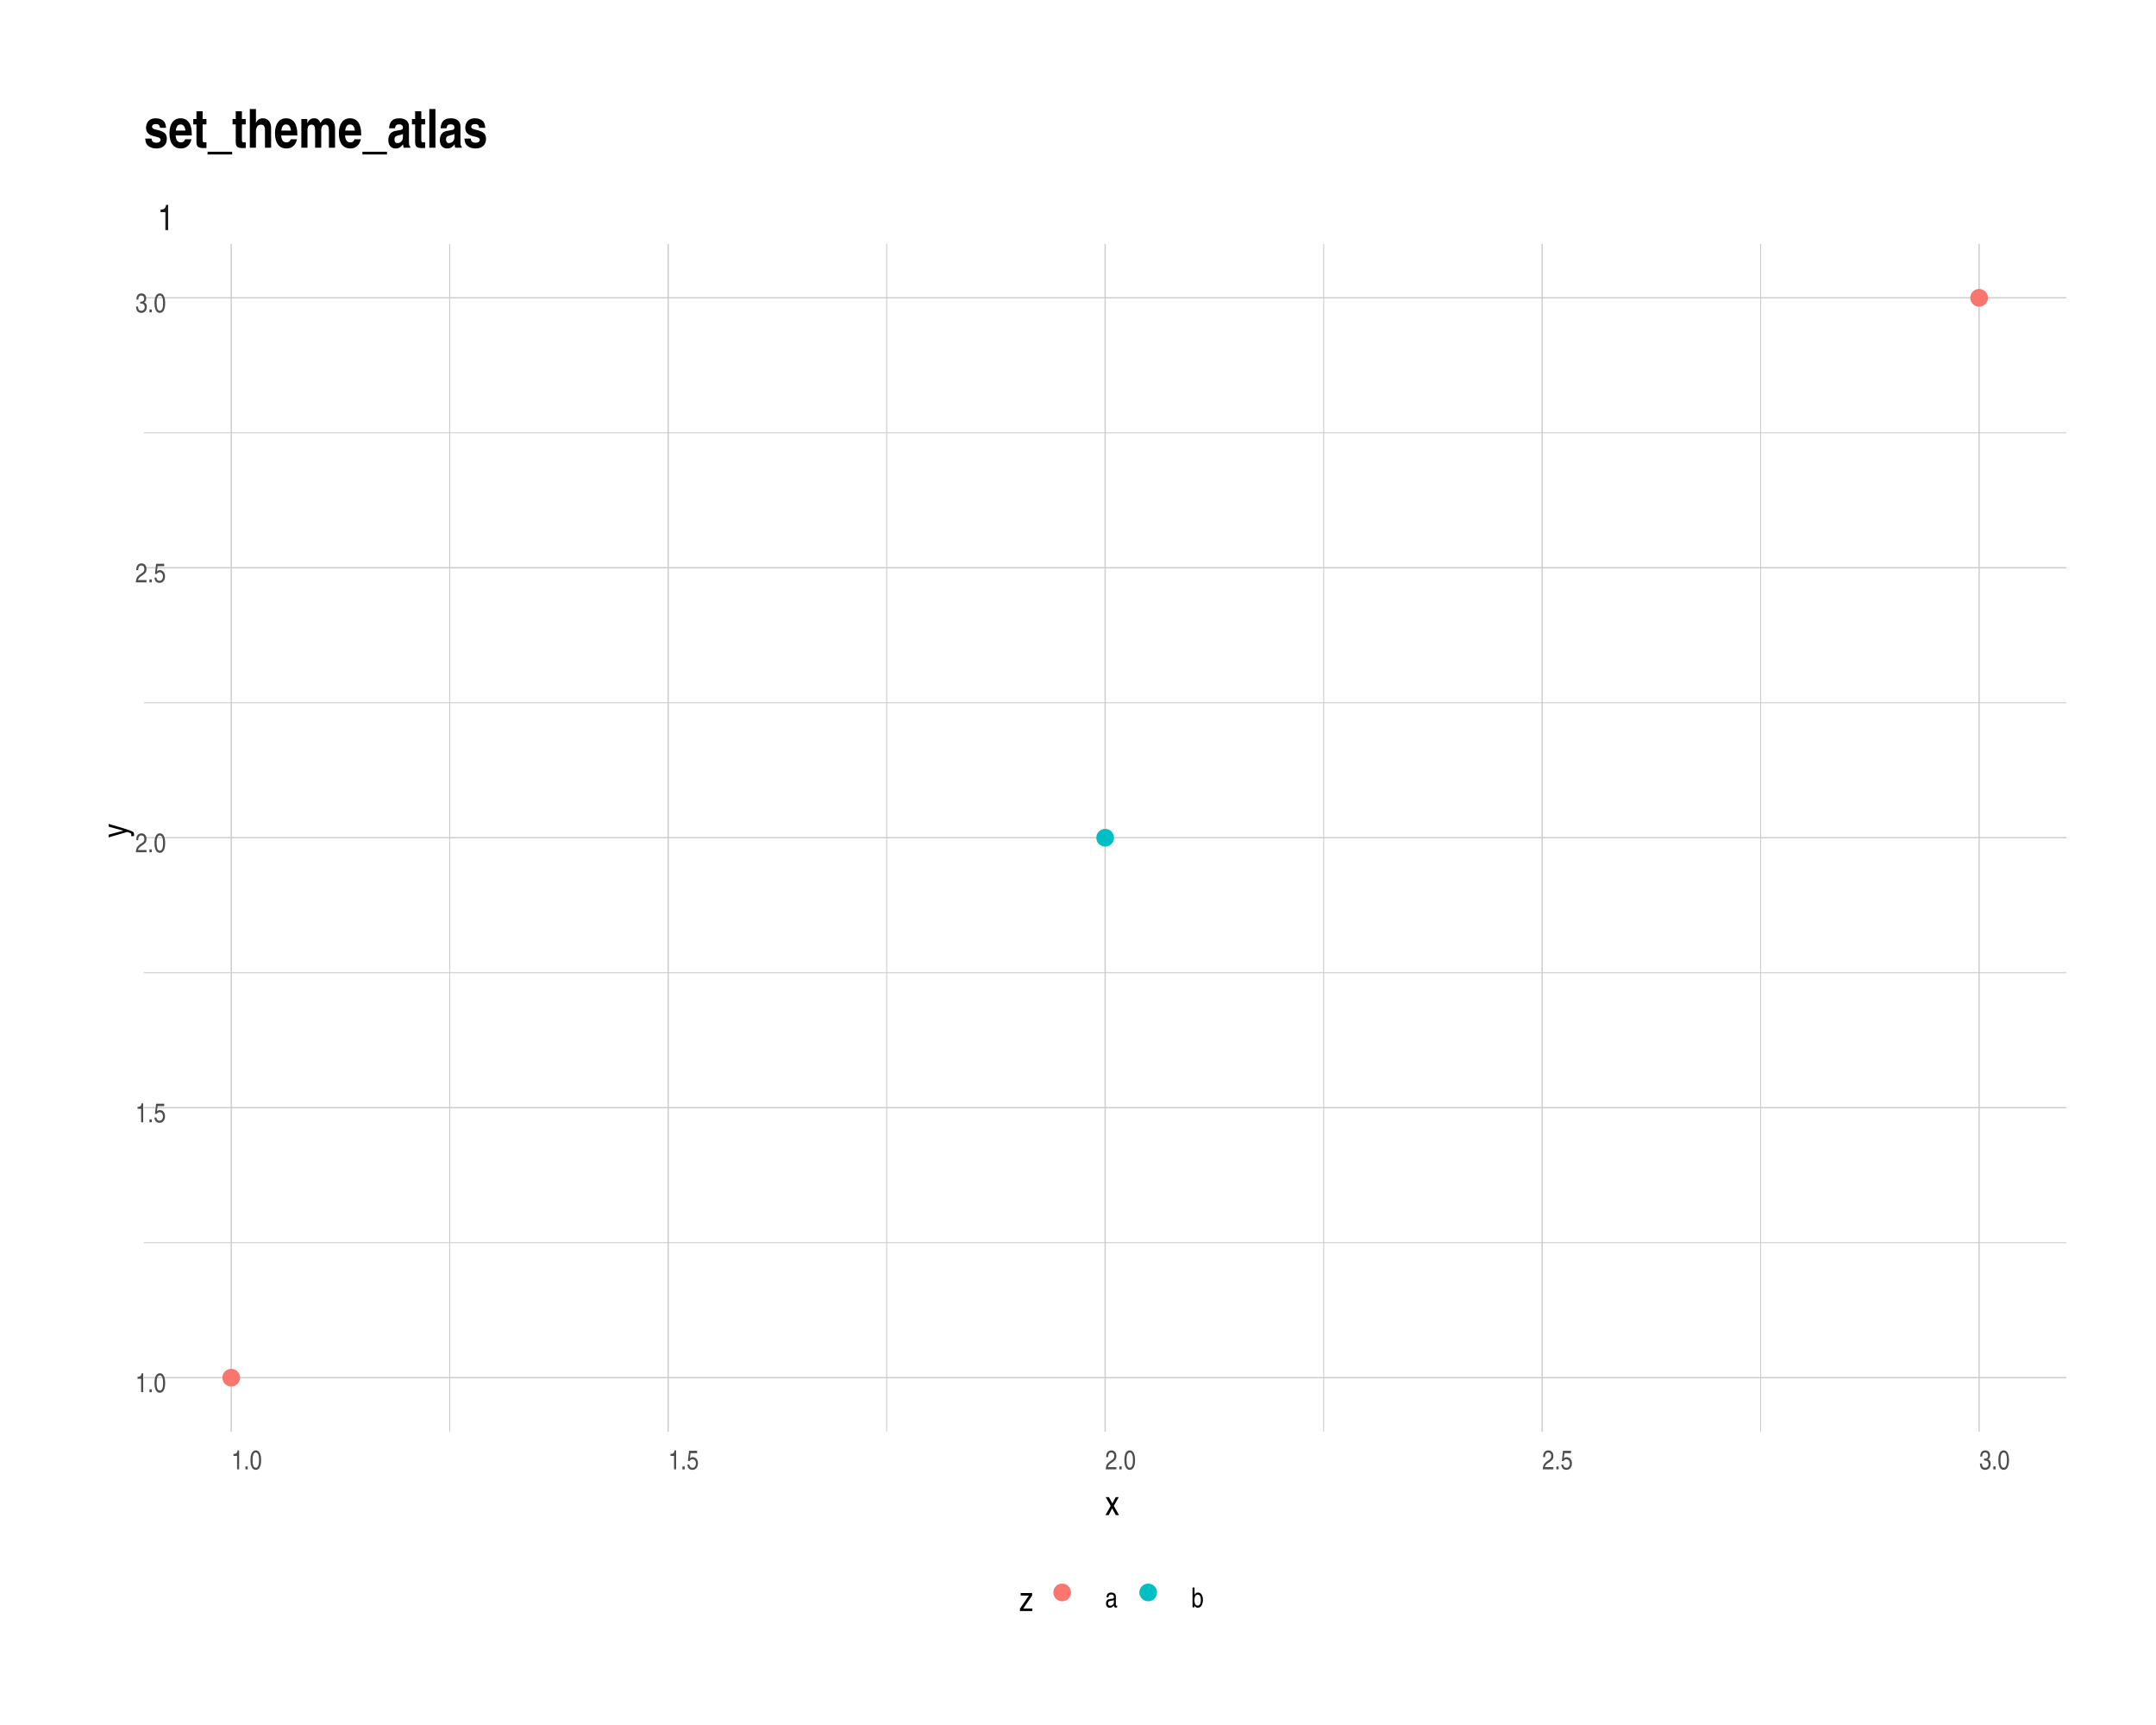
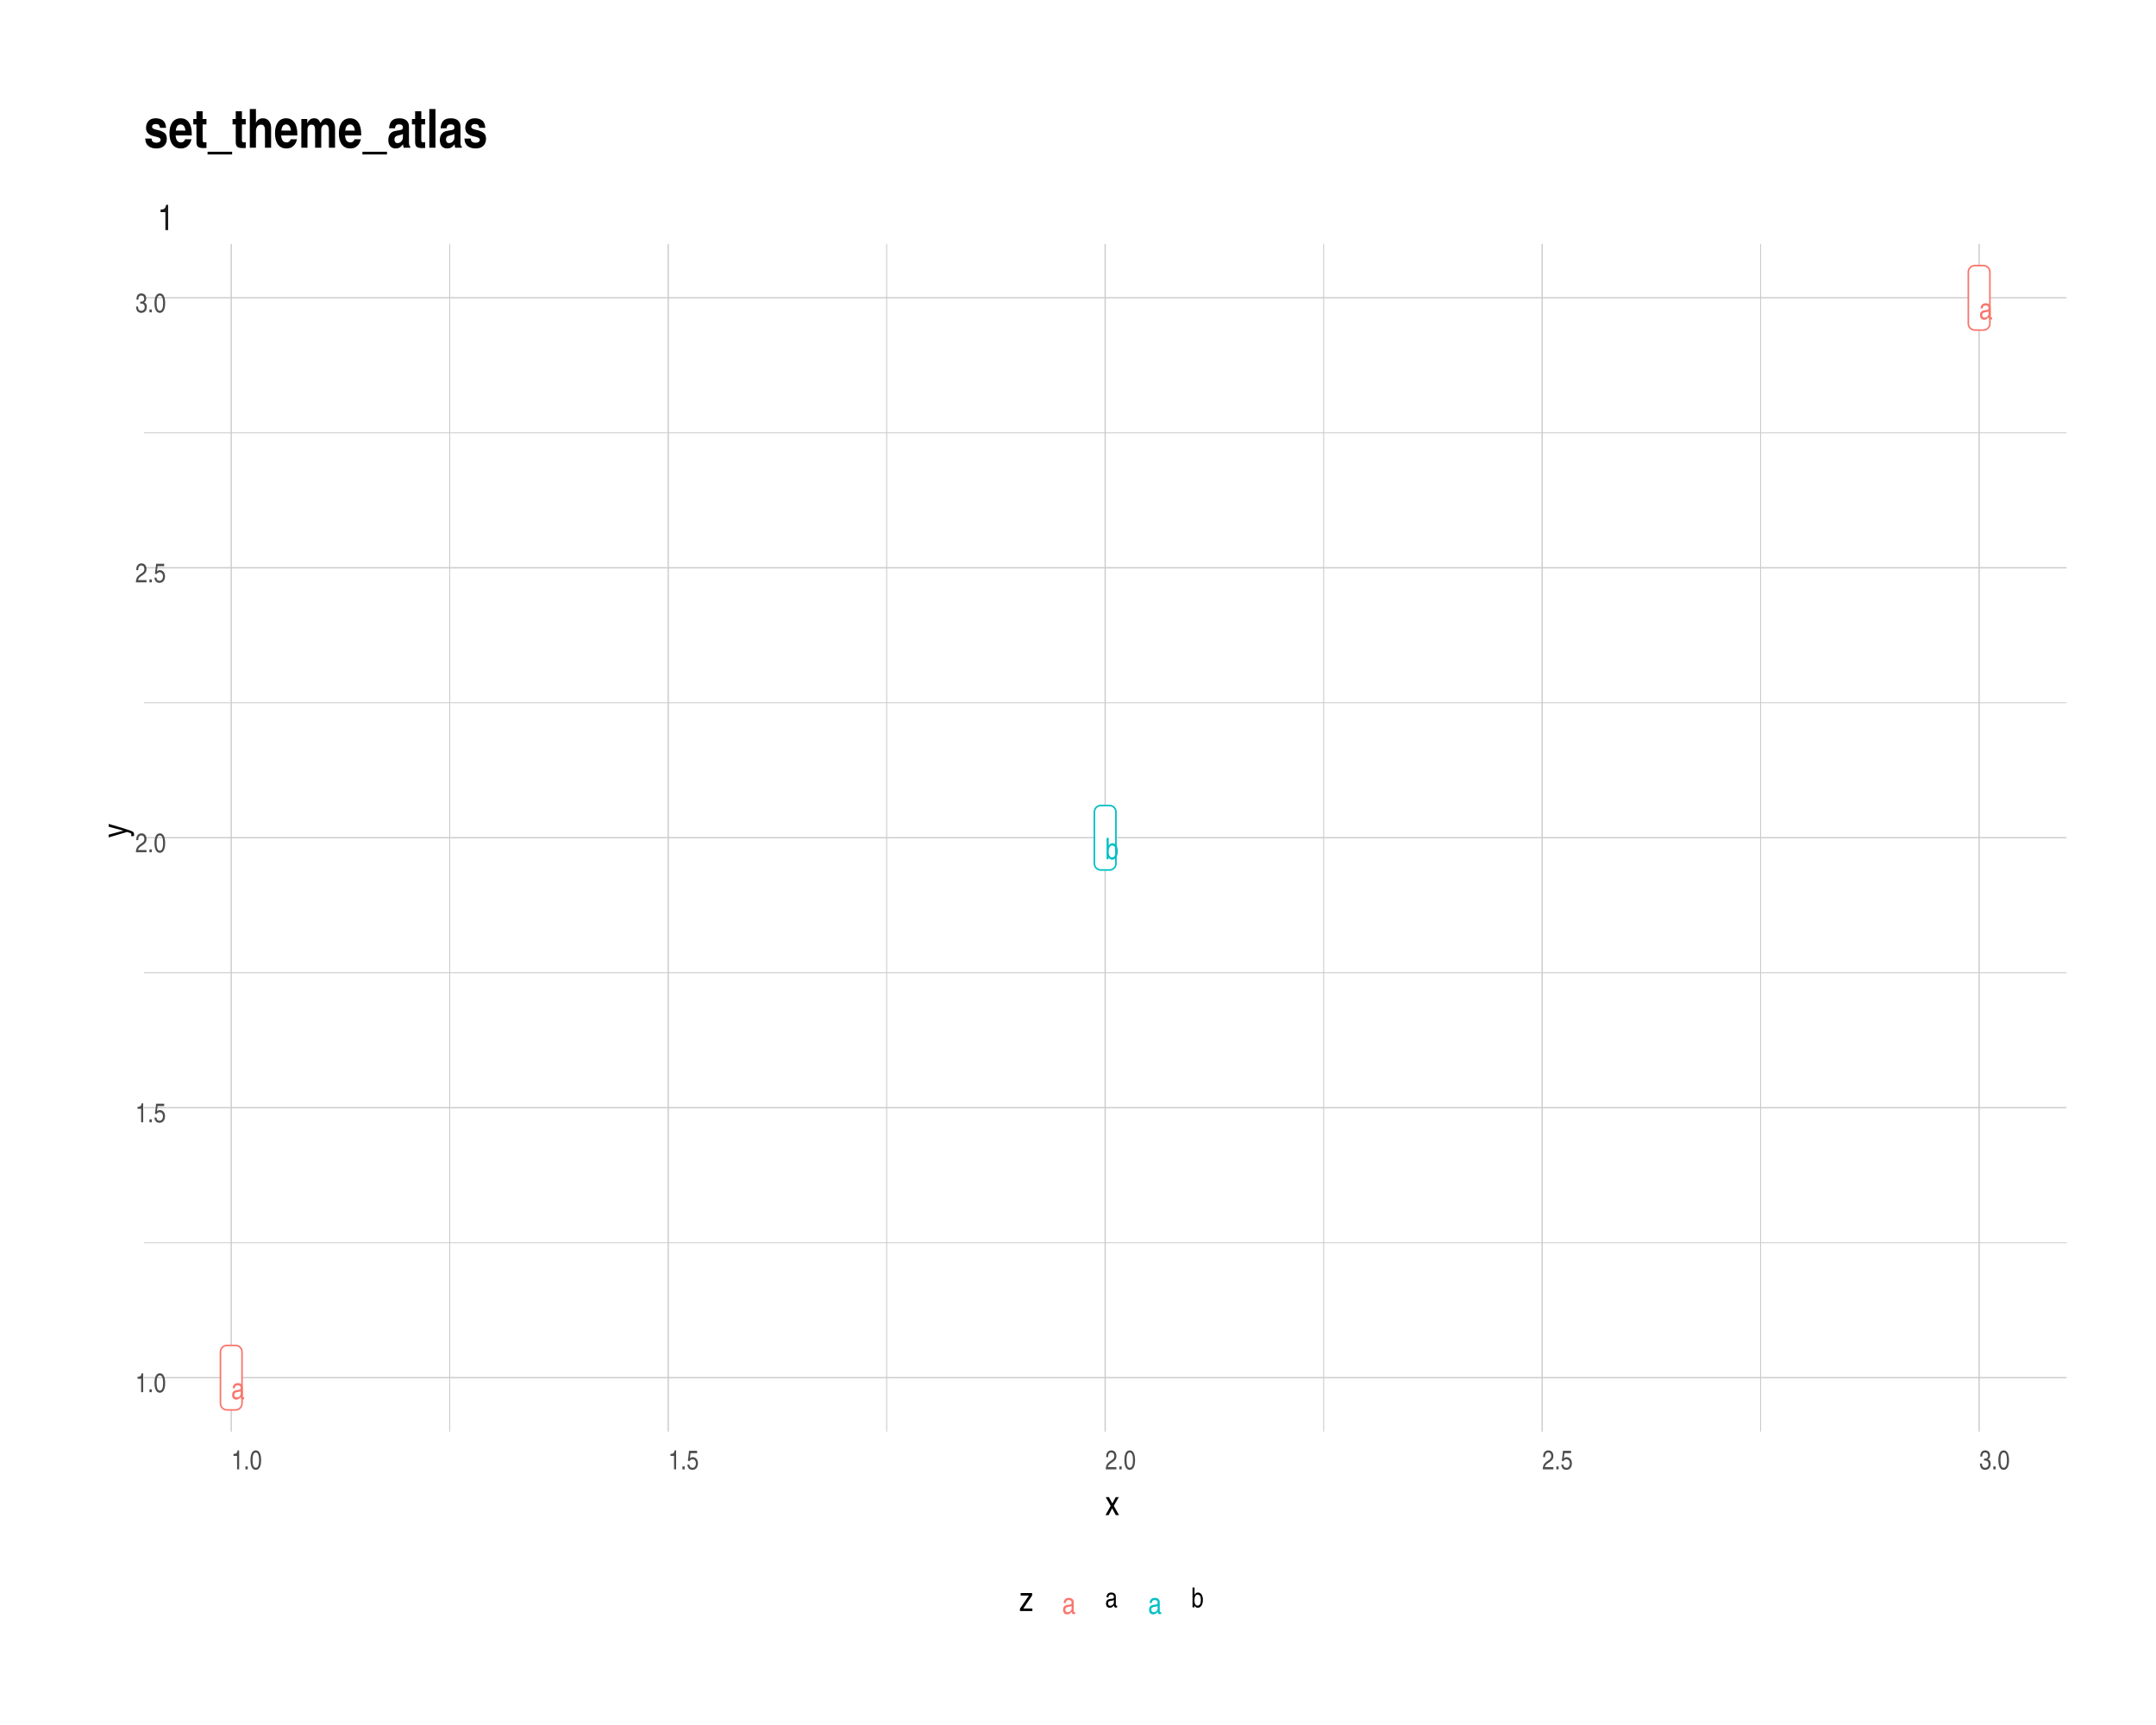
<svg xmlns="http://www.w3.org/2000/svg" viewBox="0 0 720.00 576.00">
  <defs>
    <style type="text/css">
    line, polyline, polygon, path, rect, circle {
      fill: none;
      stroke: #000000;
      stroke-linecap: round;
      stroke-linejoin: round;
      stroke-miterlimit: 10.00;
    }
  </style>
  </defs>
  <rect width="100%" height="100%" style="stroke: none; fill: #FFFFFF;" />
  <defs>
    <clipPath id="cpNDguMDR8NjkwLjExfDQ3OC4wNXw4MS40Mg==">
      <rect x="48.04" y="81.42" width="642.08" height="396.63" />
    </clipPath>
  </defs>
  <polyline points="48.04,414.95 690.11,414.95 " style="stroke-width: 0.32; stroke: #CCCCCC; stroke-linecap: butt;" clip-path="url(#cpNDguMDR8NjkwLjExfDQ3OC4wNXw4MS40Mg==)" />
  <polyline points="48.04,324.80 690.11,324.80 " style="stroke-width: 0.32; stroke: #CCCCCC; stroke-linecap: butt;" clip-path="url(#cpNDguMDR8NjkwLjExfDQ3OC4wNXw4MS40Mg==)" />
  <polyline points="48.04,234.66 690.11,234.66 " style="stroke-width: 0.32; stroke: #CCCCCC; stroke-linecap: butt;" clip-path="url(#cpNDguMDR8NjkwLjExfDQ3OC4wNXw4MS40Mg==)" />
  <polyline points="48.04,144.52 690.11,144.52 " style="stroke-width: 0.32; stroke: #CCCCCC; stroke-linecap: butt;" clip-path="url(#cpNDguMDR8NjkwLjExfDQ3OC4wNXw4MS40Mg==)" />
  <polyline points="150.18,478.05 150.18,81.42 " style="stroke-width: 0.32; stroke: #CCCCCC; stroke-linecap: butt;" clip-path="url(#cpNDguMDR8NjkwLjExfDQ3OC4wNXw4MS40Mg==)" />
  <polyline points="296.11,478.05 296.11,81.42 " style="stroke-width: 0.32; stroke: #CCCCCC; stroke-linecap: butt;" clip-path="url(#cpNDguMDR8NjkwLjExfDQ3OC4wNXw4MS40Mg==)" />
  <polyline points="442.04,478.05 442.04,81.42 " style="stroke-width: 0.32; stroke: #CCCCCC; stroke-linecap: butt;" clip-path="url(#cpNDguMDR8NjkwLjExfDQ3OC4wNXw4MS40Mg==)" />
  <polyline points="587.96,478.05 587.96,81.42 " style="stroke-width: 0.32; stroke: #CCCCCC; stroke-linecap: butt;" clip-path="url(#cpNDguMDR8NjkwLjExfDQ3OC4wNXw4MS40Mg==)" />
  <polyline points="48.04,460.02 690.11,460.02 " style="stroke-width: 0.43; stroke: #CCCCCC; stroke-linecap: butt;" clip-path="url(#cpNDguMDR8NjkwLjExfDQ3OC4wNXw4MS40Mg==)" />
  <polyline points="48.04,369.88 690.11,369.88 " style="stroke-width: 0.43; stroke: #CCCCCC; stroke-linecap: butt;" clip-path="url(#cpNDguMDR8NjkwLjExfDQ3OC4wNXw4MS40Mg==)" />
  <polyline points="48.04,279.73 690.11,279.73 " style="stroke-width: 0.43; stroke: #CCCCCC; stroke-linecap: butt;" clip-path="url(#cpNDguMDR8NjkwLjExfDQ3OC4wNXw4MS40Mg==)" />
  <polyline points="48.04,189.59 690.11,189.59 " style="stroke-width: 0.43; stroke: #CCCCCC; stroke-linecap: butt;" clip-path="url(#cpNDguMDR8NjkwLjExfDQ3OC4wNXw4MS40Mg==)" />
  <polyline points="48.04,99.44 690.11,99.44 " style="stroke-width: 0.43; stroke: #CCCCCC; stroke-linecap: butt;" clip-path="url(#cpNDguMDR8NjkwLjExfDQ3OC4wNXw4MS40Mg==)" />
  <polyline points="77.22,478.05 77.22,81.42 " style="stroke-width: 0.43; stroke: #CCCCCC; stroke-linecap: butt;" clip-path="url(#cpNDguMDR8NjkwLjExfDQ3OC4wNXw4MS40Mg==)" />
  <polyline points="223.15,478.05 223.15,81.42 " style="stroke-width: 0.43; stroke: #CCCCCC; stroke-linecap: butt;" clip-path="url(#cpNDguMDR8NjkwLjExfDQ3OC4wNXw4MS40Mg==)" />
  <polyline points="369.07,478.05 369.07,81.42 " style="stroke-width: 0.43; stroke: #CCCCCC; stroke-linecap: butt;" clip-path="url(#cpNDguMDR8NjkwLjExfDQ3OC4wNXw4MS40Mg==)" />
  <polyline points="515.00,478.05 515.00,81.42 " style="stroke-width: 0.43; stroke: #CCCCCC; stroke-linecap: butt;" clip-path="url(#cpNDguMDR8NjkwLjExfDQ3OC4wNXw4MS40Mg==)" />
  <polyline points="660.93,478.05 660.93,81.42 " style="stroke-width: 0.43; stroke: #CCCCCC; stroke-linecap: butt;" clip-path="url(#cpNDguMDR8NjkwLjExfDQ3OC4wNXw4MS40Mg==)" />
  <circle cx="77.22" cy="460.02" r="1.95pt" style="stroke-width: 0.71; stroke: #F8766D; fill: #F8766D;" clip-path="url(#cpNDguMDR8NjkwLjExfDQ3OC4wNXw4MS40Mg==)" />
  <circle cx="369.07" cy="279.73" r="1.95pt" style="stroke-width: 0.71; stroke: #00BFC4; fill: #00BFC4;" clip-path="url(#cpNDguMDR8NjkwLjExfDQ3OC4wNXw4MS40Mg==)" />
  <circle cx="660.93" cy="99.44" r="1.95pt" style="stroke-width: 0.71; stroke: #F8766D; fill: #F8766D;" clip-path="url(#cpNDguMDR8NjkwLjExfDQ3OC4wNXw4MS40Mg==)" />
+   <polygon points="75.78,470.79 78.66,470.79 78.57,470.79 78.92,470.78 79.26,470.71 79.59,470.58 79.89,470.41 80.16,470.19 80.39,469.93 80.57,469.63 80.71,469.31 80.79,468.98 80.82,468.63 80.82,468.63 80.82,451.41 80.82,451.41 80.79,451.06 80.71,450.73 80.57,450.41 80.39,450.11 80.16,449.85 79.89,449.63 79.59,449.46 79.26,449.34 78.92,449.27 78.66,449.25 75.78,449.25 76.04,449.27 75.69,449.25 75.35,449.29 75.02,449.39 74.70,449.54 74.42,449.74 74.16,449.98 73.96,450.26 73.79,450.56 73.68,450.89 73.63,451.24 73.62,451.41 73.62,468.63 73.63,468.46 73.63,468.80 73.68,469.15 73.79,469.48 73.96,469.79 74.16,470.06 74.42,470.30 74.70,470.50 75.02,470.65 75.35,470.75 75.69,470.79 " style="stroke-width: 0.53; stroke: #F8766D; fill: #FFFFFF;" clip-path="url(#cpNDguMDR8NjkwLjExfDQ3OC4wNXw4MS40Mg==)" />
+   <g clip-path="url(#cpNDguMDR8NjkwLjExfDQ3OC4wNXw4MS40Mg==)">
+     <text x="77.22" y="467.19" style="font-size: 9.96px; fill: #F8766D; font-family: Arial Narrow;" textLength="0.00px" lengthAdjust="spacingAndGlyphs">a</text>
+   </g>
+   <polygon points="367.63,290.50 370.51,290.50 370.43,290.50 370.77,290.49 371.12,290.42 371.44,290.29 371.74,290.12 372.01,289.90 372.24,289.64 372.43,289.35 372.56,289.03 372.65,288.69 372.67,288.34 372.67,288.34 372.67,271.12 372.67,271.12 372.65,270.78 372.56,270.44 372.43,270.12 372.24,269.83 372.01,269.56 371.74,269.35 371.44,269.17 371.12,269.05 370.77,268.98 370.51,268.96 367.63,268.96 367.89,268.98 367.55,268.96 367.20,269.01 366.87,269.10 366.55,269.25 366.27,269.45 366.02,269.69 365.81,269.97 365.65,270.28 365.54,270.61 365.48,270.95 365.47,271.12 365.47,288.34 365.48,288.17 365.48,288.52 365.54,288.86 365.65,289.19 365.81,289.50 366.02,289.78 366.27,290.02 366.55,290.21 366.87,290.36 367.20,290.46 367.55,290.50 " style="stroke-width: 0.53; stroke: #00BFC4; fill: #FFFFFF;" clip-path="url(#cpNDguMDR8NjkwLjExfDQ3OC4wNXw4MS40Mg==)" />
+   <g clip-path="url(#cpNDguMDR8NjkwLjExfDQ3OC4wNXw4MS40Mg==)">
+     <text x="369.07" y="286.90" style="font-size: 9.96px; fill: #00BFC4; font-family: Arial Narrow;" textLength="0.00px" lengthAdjust="spacingAndGlyphs">b</text>
+   </g>
+   <polygon points="659.49,110.22 662.37,110.22 662.28,110.21 662.63,110.20 662.97,110.13 663.29,110.01 663.59,109.83 663.86,109.61 664.09,109.35 664.28,109.06 664.42,108.74 664.50,108.40 664.53,108.06 664.53,108.06 664.53,90.83 664.53,90.83 664.50,90.49 664.42,90.15 664.28,89.83 664.09,89.54 663.86,89.28 663.59,89.06 663.29,88.88 662.97,88.76 662.63,88.69 662.37,88.67 659.49,88.67 659.75,88.69 659.40,88.68 659.05,88.72 658.72,88.82 658.41,88.96 658.12,89.16 657.87,89.40 657.66,89.68 657.50,89.99 657.39,90.32 657.33,90.66 657.33,90.83 657.33,108.06 657.33,107.88 657.33,108.23 657.39,108.57 657.50,108.90 657.66,109.21 657.87,109.49 658.12,109.73 658.41,109.93 658.72,110.07 659.05,110.17 659.40,110.21 " style="stroke-width: 0.53; stroke: #F8766D; fill: #FFFFFF;" clip-path="url(#cpNDguMDR8NjkwLjExfDQ3OC4wNXw4MS40Mg==)" />
+   <g clip-path="url(#cpNDguMDR8NjkwLjExfDQ3OC4wNXw4MS40Mg==)">
+     <text x="660.93" y="106.62" style="font-size: 9.96px; fill: #F8766D; font-family: Arial Narrow;" textLength="0.00px" lengthAdjust="spacingAndGlyphs">a</text>
+   </g>
  <defs>
    <clipPath id="cpMC4wMHw3MjAuMDB8NTc2LjAwfDAuMDA=">
      <rect x="0.00" y="0.00" width="720.00" height="576.00" />
    </clipPath>
  </defs>
  <defs>
    <clipPath id="cpNDguMDR8NjkwLjExfDgxLjQyfDU5LjI5">
      <rect x="48.04" y="59.29" width="642.08" height="22.13" />
    </clipPath>
  </defs>
  <g clip-path="url(#cpNDguMDR8NjkwLjExfDgxLjQyfDU5LjI5)">
    <text x="52.62" y="76.83" style="font-size: 12.00px; fill: #1A1A1A; font-family: Arial Narrow;" textLength="0.00px" lengthAdjust="spacingAndGlyphs">1</text>
  </g>
  <defs>
    <clipPath id="cpMC4wMHw3MjAuMDB8NTc2LjAwfDAuMDA=">
      <rect x="0.00" y="0.00" width="720.00" height="576.00" />
    </clipPath>
  </defs>
  <g clip-path="url(#cpMC4wMHw3MjAuMDB8NTc2LjAwfDAuMDA=)">
    <text x="77.22" y="490.63" style="font-size: 9.00px; fill: #4D4D4D; font-family: Arial Narrow;" textLength="0.00px" lengthAdjust="spacingAndGlyphs">1.0</text>
  </g>
  <g clip-path="url(#cpMC4wMHw3MjAuMDB8NTc2LjAwfDAuMDA=)">
    <text x="223.15" y="490.63" style="font-size: 9.00px; fill: #4D4D4D; font-family: Arial Narrow;" textLength="0.00px" lengthAdjust="spacingAndGlyphs">1.5</text>
  </g>
  <g clip-path="url(#cpMC4wMHw3MjAuMDB8NTc2LjAwfDAuMDA=)">
    <text x="369.07" y="490.63" style="font-size: 9.00px; fill: #4D4D4D; font-family: Arial Narrow;" textLength="0.00px" lengthAdjust="spacingAndGlyphs">2.0</text>
  </g>
  <g clip-path="url(#cpMC4wMHw3MjAuMDB8NTc2LjAwfDAuMDA=)">
    <text x="515.00" y="490.63" style="font-size: 9.00px; fill: #4D4D4D; font-family: Arial Narrow;" textLength="0.00px" lengthAdjust="spacingAndGlyphs">2.5</text>
  </g>
  <g clip-path="url(#cpMC4wMHw3MjAuMDB8NTc2LjAwfDAuMDA=)">
    <text x="660.93" y="490.63" style="font-size: 9.00px; fill: #4D4D4D; font-family: Arial Narrow;" textLength="0.00px" lengthAdjust="spacingAndGlyphs">3.0</text>
  </g>
  <g clip-path="url(#cpMC4wMHw3MjAuMDB8NTc2LjAwfDAuMDA=)">
    <text x="45.17" y="464.88" style="font-size: 9.00px; fill: #4D4D4D; font-family: Arial Narrow;" textLength="0.00px" lengthAdjust="spacingAndGlyphs">1.0</text>
  </g>
  <g clip-path="url(#cpMC4wMHw3MjAuMDB8NTc2LjAwfDAuMDA=)">
    <text x="45.17" y="374.74" style="font-size: 9.00px; fill: #4D4D4D; font-family: Arial Narrow;" textLength="0.00px" lengthAdjust="spacingAndGlyphs">1.5</text>
  </g>
  <g clip-path="url(#cpMC4wMHw3MjAuMDB8NTc2LjAwfDAuMDA=)">
    <text x="45.17" y="284.59" style="font-size: 9.00px; fill: #4D4D4D; font-family: Arial Narrow;" textLength="0.00px" lengthAdjust="spacingAndGlyphs">2.0</text>
  </g>
  <g clip-path="url(#cpMC4wMHw3MjAuMDB8NTc2LjAwfDAuMDA=)">
    <text x="45.17" y="194.45" style="font-size: 9.00px; fill: #4D4D4D; font-family: Arial Narrow;" textLength="0.00px" lengthAdjust="spacingAndGlyphs">2.5</text>
  </g>
  <g clip-path="url(#cpMC4wMHw3MjAuMDB8NTc2LjAwfDAuMDA=)">
    <text x="45.17" y="104.30" style="font-size: 9.00px; fill: #4D4D4D; font-family: Arial Narrow;" textLength="0.00px" lengthAdjust="spacingAndGlyphs">3.0</text>
  </g>
  <g clip-path="url(#cpMC4wMHw3MjAuMDB8NTc2LjAwfDAuMDA=)">
    <text x="369.07" y="505.92" style="font-size: 11.50px; font-family: Arial Narrow;" textLength="0.00px" lengthAdjust="spacingAndGlyphs">x</text>
  </g>
  <g clip-path="url(#cpMC4wMHw3MjAuMDB8NTc2LjAwfDAuMDA=)">
    <text transform="translate(42.31,279.73) rotate(-90)" style="font-size: 11.50px; font-family: Arial Narrow;" textLength="0.00px" lengthAdjust="spacingAndGlyphs">y</text>
  </g>
  <g clip-path="url(#cpMC4wMHw3MjAuMDB8NTc2LjAwfDAuMDA=)">
    <text x="340.34" y="537.95" style="font-size: 11.50px; font-family: Arial Narrow;" textLength="0.00px" lengthAdjust="spacingAndGlyphs">z</text>
  </g>
  <circle cx="354.71" cy="531.74" r="1.95pt" style="stroke-width: 0.71; stroke: #F8766D; fill: #F8766D;" clip-path="url(#cpMC4wMHw3MjAuMDB8NTc2LjAwfDAuMDA=)" />
+   <rect x="346.07" y="523.10" width="17.28" height="17.28" style="stroke-width: 0.75; stroke: none; fill: #FFFFFF;" clip-path="url(#cpMC4wMHw3MjAuMDB8NTc2LjAwfDAuMDA=)" />
+   <g clip-path="url(#cpMC4wMHw3MjAuMDB8NTc2LjAwfDAuMDA=)">
+     <text x="354.71" y="538.91" style="font-size: 9.96px; fill: #F8766D; font-family: Arial Narrow;" textLength="0.00px" lengthAdjust="spacingAndGlyphs">a</text>
+   </g>
  <circle cx="383.44" cy="531.74" r="1.95pt" style="stroke-width: 0.71; stroke: #00BFC4; fill: #00BFC4;" clip-path="url(#cpMC4wMHw3MjAuMDB8NTc2LjAwfDAuMDA=)" />
+   <rect x="374.80" y="523.10" width="17.28" height="17.28" style="stroke-width: 0.75; stroke: none; fill: #FFFFFF;" clip-path="url(#cpMC4wMHw3MjAuMDB8NTc2LjAwfDAuMDA=)" />
+   <g clip-path="url(#cpMC4wMHw3MjAuMDB8NTc2LjAwfDAuMDA=)">
+     <text x="383.44" y="538.91" style="font-size: 9.96px; fill: #00BFC4; font-family: Arial Narrow;" textLength="0.00px" lengthAdjust="spacingAndGlyphs">a</text>
+   </g>
  <g clip-path="url(#cpMC4wMHw3MjAuMDB8NTc2LjAwfDAuMDA=)">
    <text x="369.07" y="536.71" style="font-size: 9.20px; font-family: Arial Narrow;" textLength="0.00px" lengthAdjust="spacingAndGlyphs">a</text>
  </g>
  <g clip-path="url(#cpMC4wMHw3MjAuMDB8NTc2LjAwfDAuMDA=)">
    <text x="397.81" y="536.71" style="font-size: 9.20px; font-family: Arial Narrow;" textLength="0.00px" lengthAdjust="spacingAndGlyphs">b</text>
  </g>
  <g clip-path="url(#cpMC4wMHw3MjAuMDB8NTc2LjAwfDAuMDA=)">
    <text x="48.04" y="49.33" style="font-size: 18.00px; font-weight: bold; font-family: Arial Narrow;" textLength="0.00px" lengthAdjust="spacingAndGlyphs">set_theme_atlas</text>
  </g>
</svg>
